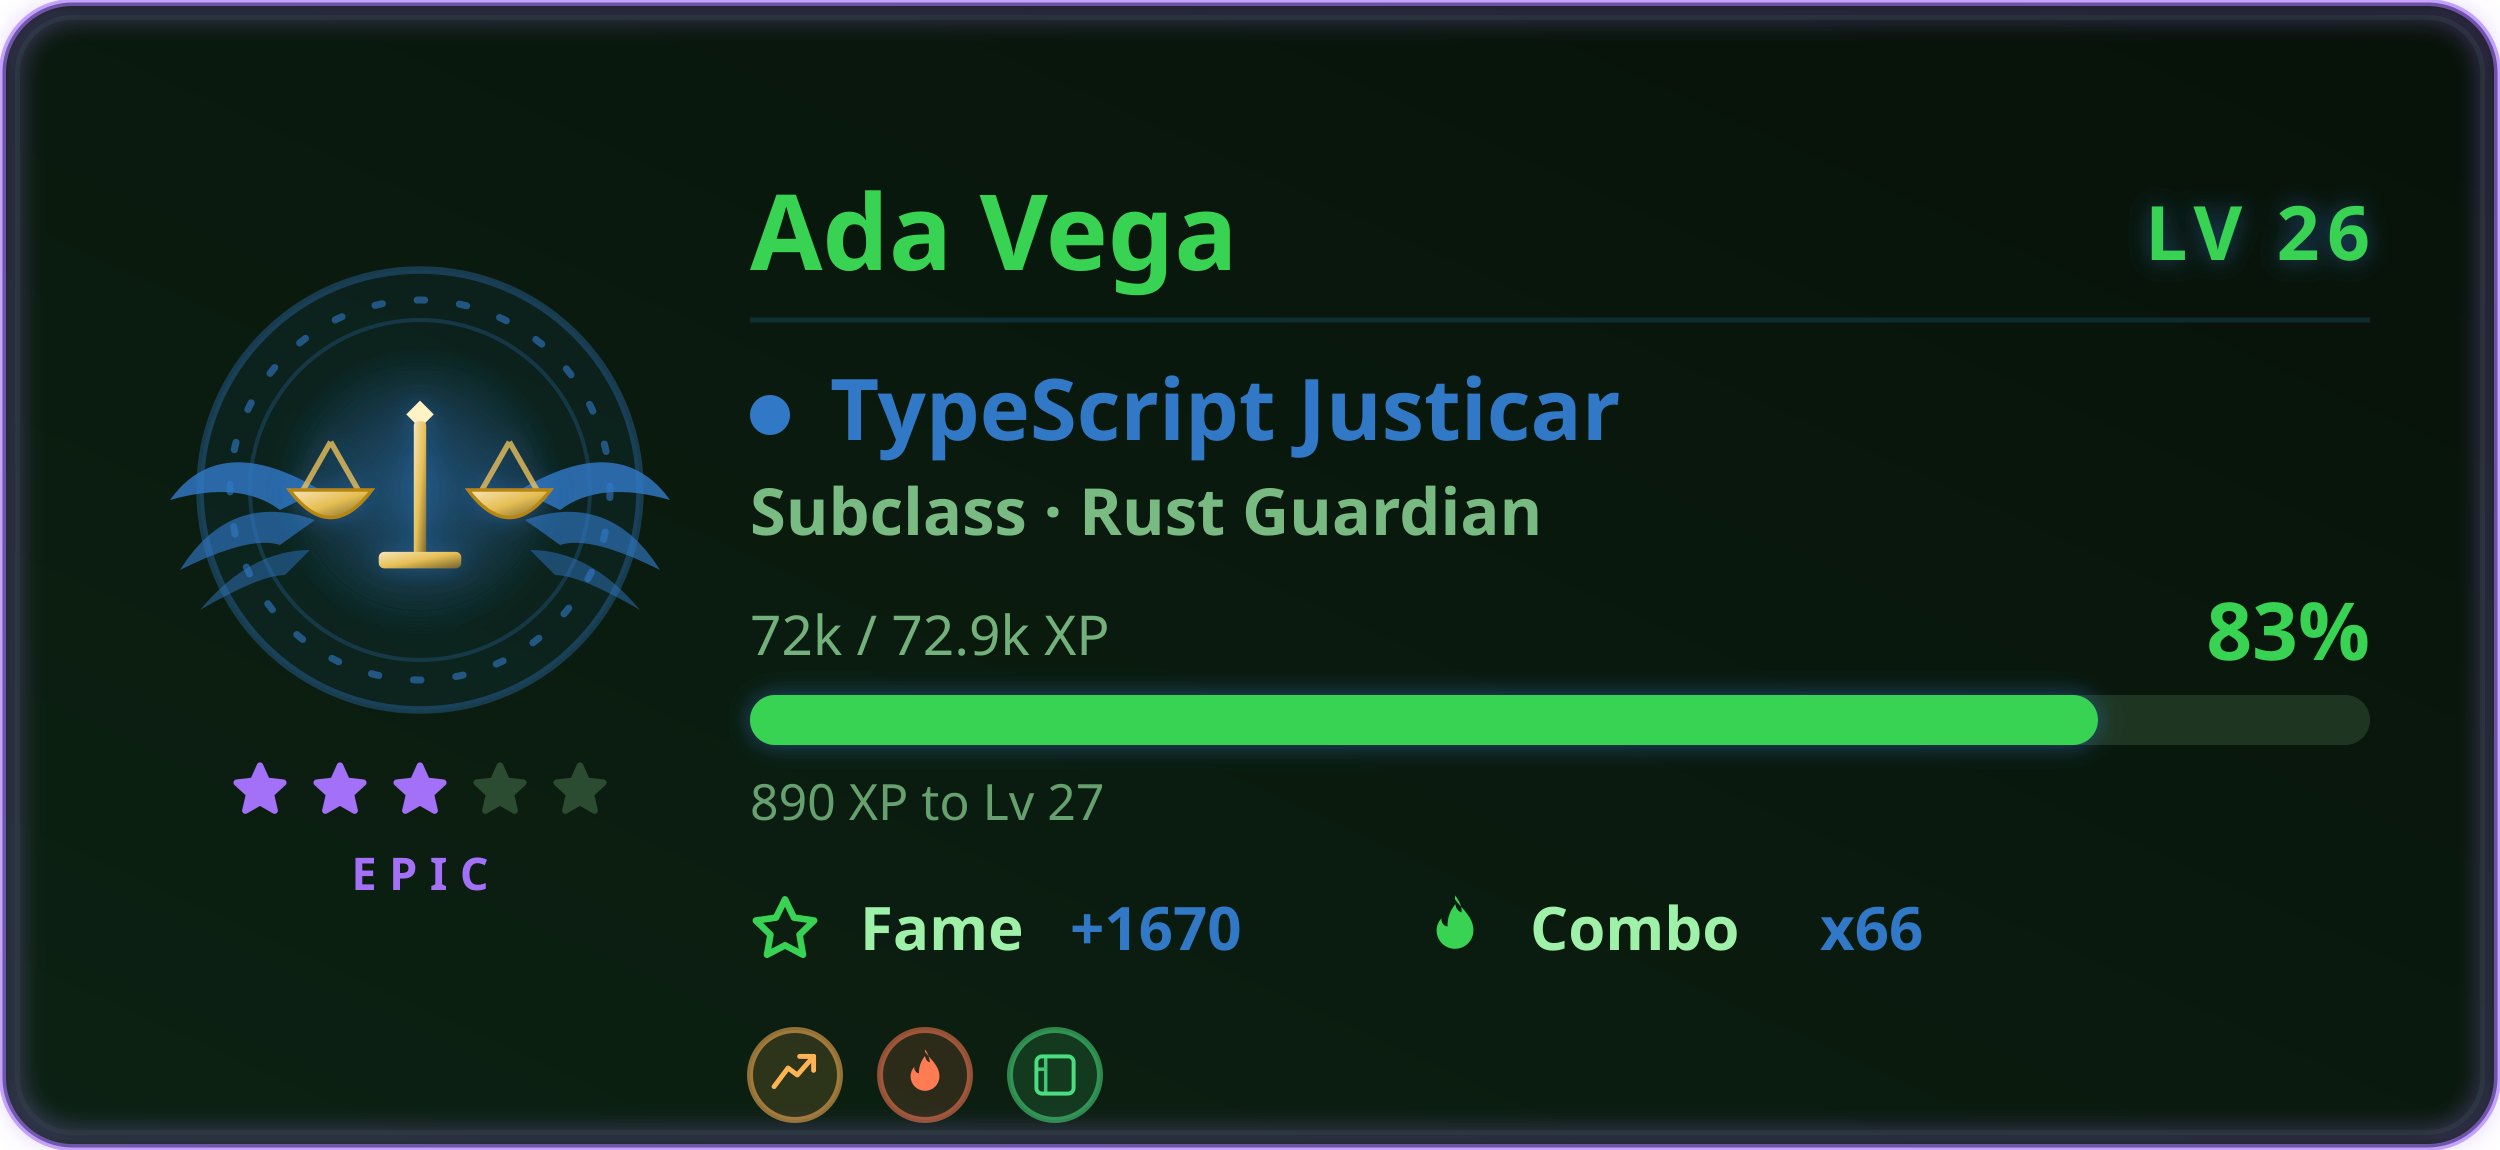
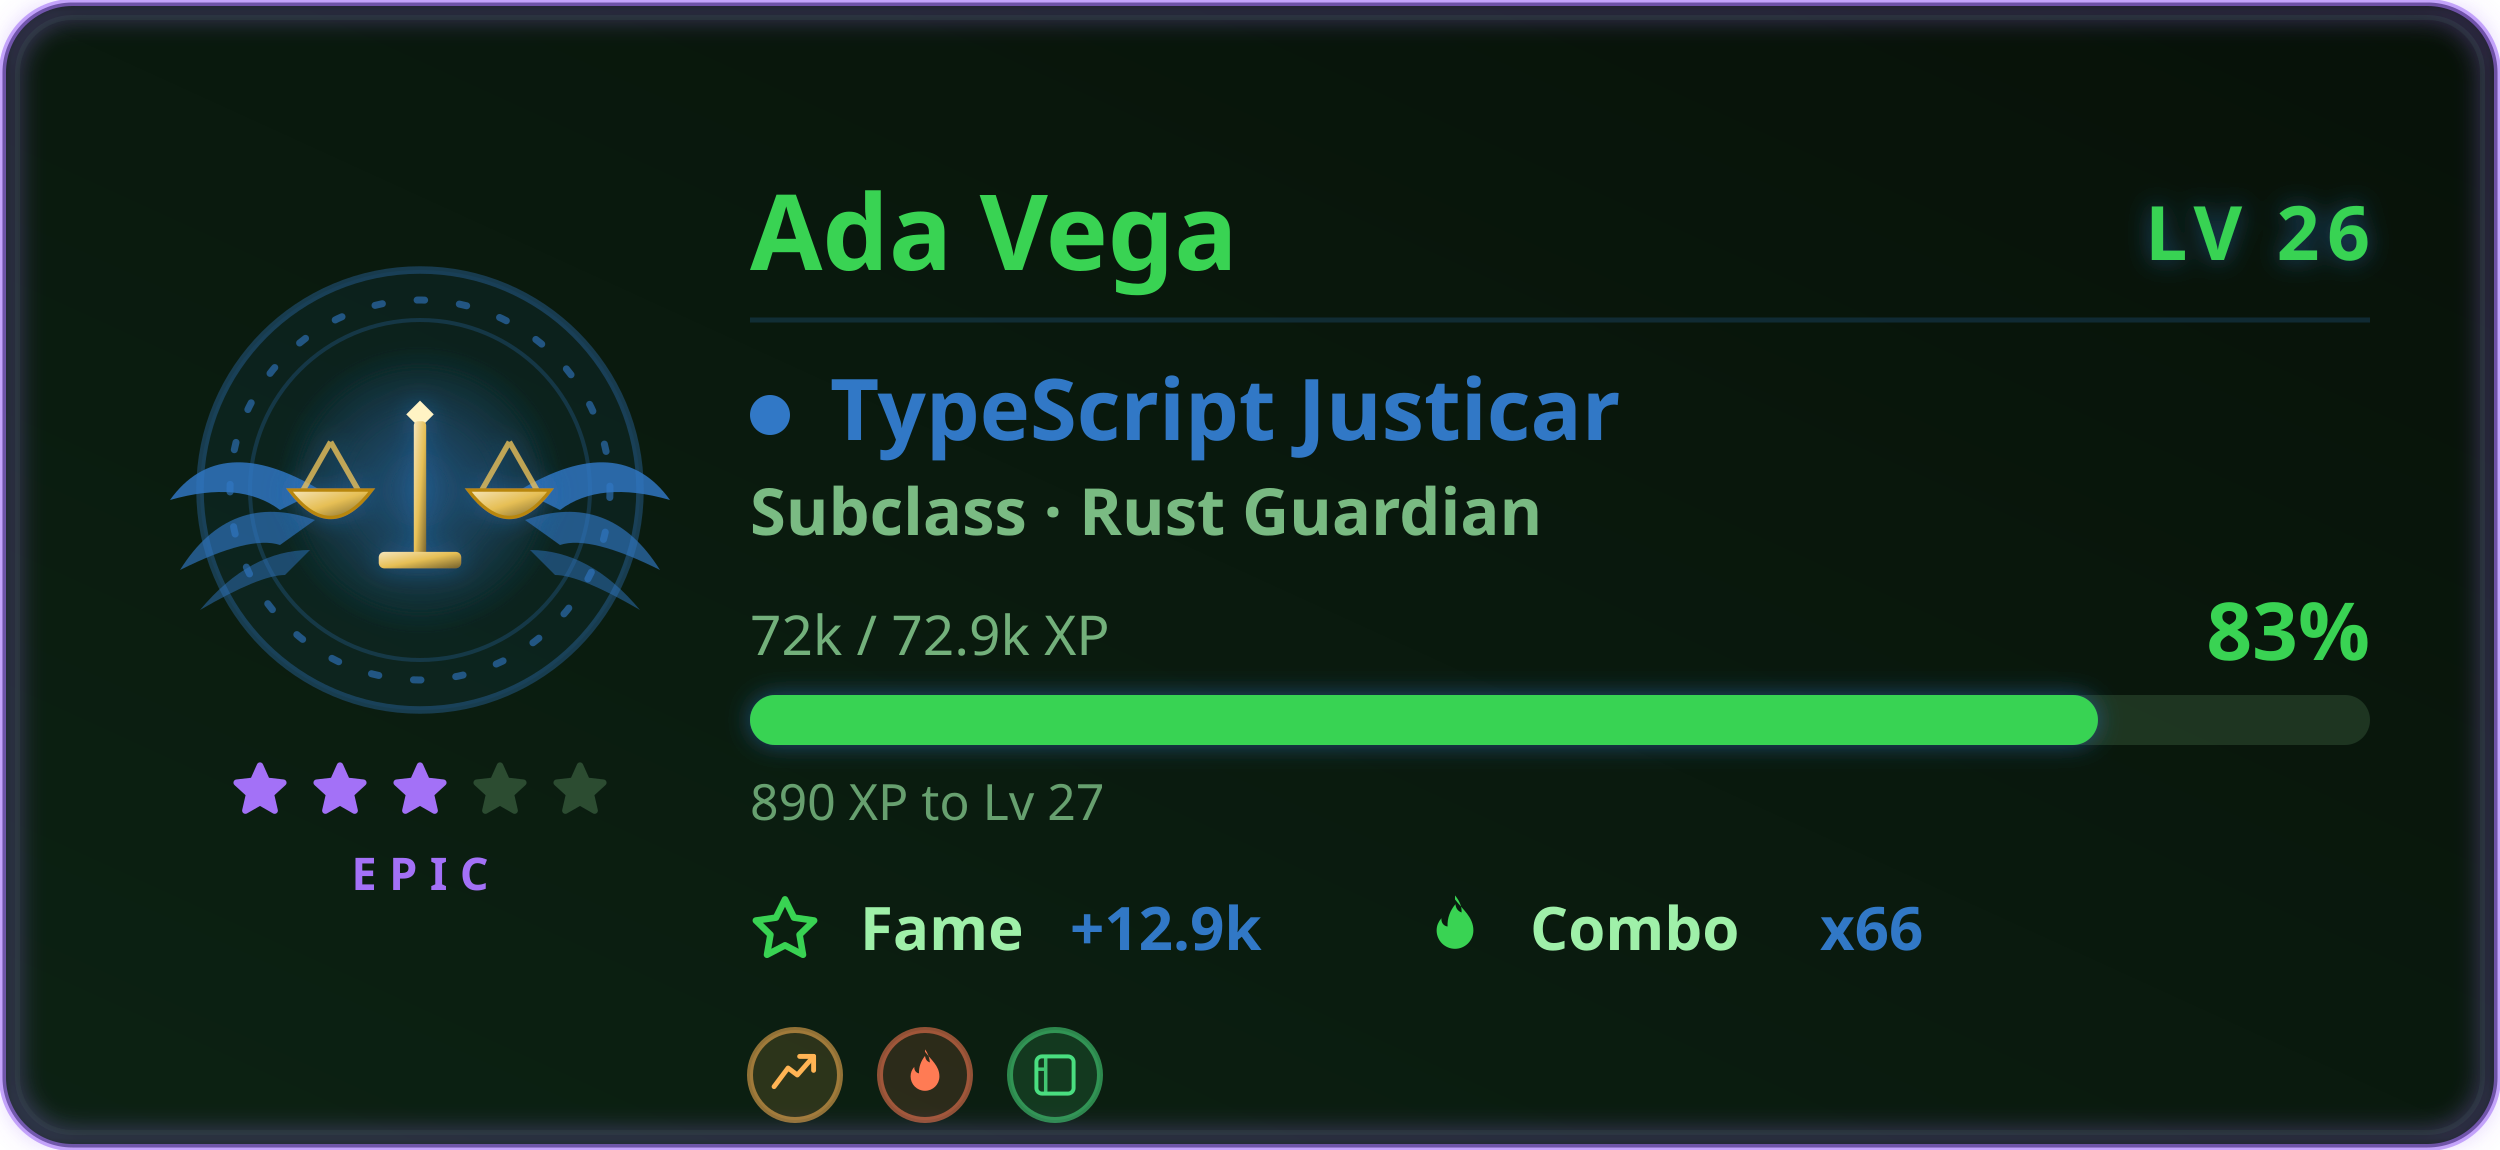
<svg xmlns="http://www.w3.org/2000/svg" width="500" height="230" viewBox="0 0 500 230" role="img" aria-labelledby="card-title-a11y card-desc-a11y">
  <style>
text { font-family: 'Segoe UI', Ubuntu, 'Helvetica Neue', sans-serif; }
.title { font-size: 18px; font-weight: 600; fill: #39d353; }
.title-icon { fill: #39d353; }
.icon { fill: #39d353; }


.gl-name { font-size: 21px; font-weight: 700; fill: #39d353; }
.gl-lvl { font-size: 15px; font-weight: 800; letter-spacing: 1.5px; fill: #39d353; }
.gl-class { font-size: 17px; font-weight: 700; fill: #3178c6; }
.gl-sub { font-size: 13px; font-weight: 600; fill: #9ff0a9; opacity: 0.75; }
.gl-meta { font-size: 11px; fill: #9ff0a9; opacity: 0.7; }
.gl-pct { font-size: 16px; font-weight: 800; fill: #39d353; }
.gl-chip-label { font-size: 12px; font-weight: 600; fill: #9ff0a9; }
.gl-chip-value { font-size: 12px; font-weight: 800; fill: #3178c6; }
.gl-hint { font-size: 10px; fill: #9ff0a9; opacity: 0.62; }
.gl-rarity { font-size: 9px; font-weight: 700; letter-spacing: 2.5px; fill: #a371f7; }

</style>
  <defs>
    <linearGradient id="card-bg" x1="0" y1="0" x2="1" y2="1" gradientTransform="rotate(90, 0.5, 0.5)">
      <stop offset="0.0%" stop-color="#071108" />
      <stop offset="100.0%" stop-color="#0c2213" />
    </linearGradient>
    <filter id="card-glow" x="-50%" y="-50%" width="200%" height="200%">
      <feGaussianBlur in="SourceGraphic" stdDeviation="3" result="blur" />
      <feFlood flood-color="#39d353" flood-opacity="0.55" result="tint" />
      <feComposite in="tint" in2="blur" operator="in" result="softGlow" />
      <feMerge>
        <feMergeNode in="softGlow" />
        <feMergeNode in="SourceGraphic" />
      </feMerge>
    </filter>
    <filter id="gl-glow" x="-60%" y="-60%" width="220%" height="220%">
      <feGaussianBlur in="SourceGraphic" stdDeviation="2.4" result="b" />
      <feFlood flood-color="#3178c6" flood-opacity="0.55" result="t" />
      <feComposite in="t" in2="b" operator="in" result="g" />
      <feMerge>
        <feMergeNode in="g" />
        <feMergeNode in="SourceGraphic" />
      </feMerge>
    </filter>
    <filter id="gl-rarity" x="-20%" y="-20%" width="140%" height="140%">
      <feGaussianBlur stdDeviation="2.4" />
    </filter>
  </defs>
  <rect x="0.5" y="0.5" width="499" height="229" rx="14" fill="url(#card-bg)" stroke="#a371f7" stroke-width="1.4" stroke-opacity="0.6" />
  <rect x="3.5" y="3.5" width="493" height="223" rx="11" fill="none" stroke="#1d3b24" stroke-opacity="0.4" />
  <rect x="2" y="2" width="496" height="226" rx="13" fill="none" stroke="#a371f7" stroke-width="3.5" stroke-opacity="0.4" filter="url(#gl-rarity)" />
  <g class="fade">
    <g class="">
      <g class="flourish">
        <g transform="translate(84,0)">
          <g transform="translate(0,98)" fill="#3178c6">
            <path d="M20 0 Q 40 -12 50 2 Q 36 -2 28 4 Z" opacity="0.82" />
            <path d="M21 6 Q 38 0 48 16 Q 34 9 28 11 Z" opacity="0.64" />
            <path d="M22 12 Q 34 12 44 24 Q 32 17 27 17 Z" opacity="0.48" />
          </g>
        </g>
        <g transform="translate(84,0) scale(-1,1)">
          <g transform="translate(0,98)" fill="#3178c6">
            <path d="M20 0 Q 40 -12 50 2 Q 36 -2 28 4 Z" opacity="0.82" />
            <path d="M21 6 Q 38 0 48 16 Q 34 9 28 11 Z" opacity="0.64" />
            <path d="M22 12 Q 34 12 44 24 Q 32 17 27 17 Z" opacity="0.48" />
          </g>
        </g>
      </g>
      <circle cx="84" cy="98" r="44" fill="#3178c6" fill-opacity="0.08" stroke="#3178c6" stroke-opacity="0.35" stroke-width="1.5" />
      <g class="">
        <circle cx="84" cy="98" r="38" fill="none" stroke="#3178c6" stroke-opacity="0.6" stroke-width="1.4" stroke-dasharray="1.5 7" stroke-linecap="round" />
        <circle cx="84" cy="98" r="34" fill="none" stroke="#3178c6" stroke-opacity="0.25" stroke-width="0.8" />
      </g>
      <g class="" filter="url(#gl-glow)">
        <svg class="" x="51" y="65" width="66" height="66" viewBox="0 0 48 48" aria-hidden="true">
          <defs>
            <radialGradient id="tsHalo" cx="0.5" cy="0.5" r="0.5">
              <stop offset="0" stop-color="#3178c6" stop-opacity="0.42" />
              <stop offset="1" stop-color="#3178c6" stop-opacity="0" />
            </radialGradient>
            <linearGradient id="tsMetal" x1="0" y1="0" x2="1" y2="1">
              <stop offset="0" stop-color="#f5e5bb" />
              <stop offset="0.5" stop-color="#e6bf55" />
              <stop offset="1" stop-color="#73602b" />
            </linearGradient>
          </defs>
          <circle cx="24" cy="24" r="21" fill="url(#tsHalo)" />
          <path d="M24 11 l2 2 l-2 2 l-2 -2 Z" fill="#fff3c4" />
          <rect x="23.1" y="14" width="1.8" height="21" rx="0.6" fill="url(#tsMetal)" />
          <rect x="18" y="33" width="12" height="2.4" rx="0.8" fill="url(#tsMetal)" />
          <path d="M9 17 H39" stroke="url(#tsMetal)" stroke-width="2.2" stroke-linecap="round" />
          <g stroke="#e6bf55" stroke-width="0.8" stroke-opacity="0.8">
            <path d="M11 17 L7 24 M11 17 L15 24 M37 17 L33 24 M37 17 L41 24" />
          </g>
          <g transform="translate(5 24)">
            <path d="M0 0 Q6 8 12 0 Z" fill="url(#tsMetal)" stroke="#b8860b" stroke-width="0.5" />
          </g>
          <g transform="translate(31 24)">
            <path d="M0 0 Q6 8 12 0 Z" fill="url(#tsMetal)" stroke="#b8860b" stroke-width="0.5" />
          </g>
        </svg>
      </g>
    </g>
    <g>
      <g class="" transform="translate(45.5, 151.5) scale(0.5416667)" fill="#a371f7" stroke="#a371f7" stroke-width="2.4" stroke-linejoin="round" stroke-linecap="round" opacity="1">
        <path d="M12 3 L14.5 8.6 L20.6 9.3 L16 13.5 L17.4 19.6 L12 16.5 L6.6 19.6 L8 13.5 L3.4 9.3 L9.5 8.6 Z" />
      </g>
      <g class="" transform="translate(61.5, 151.5) scale(0.5416667)" fill="#a371f7" stroke="#a371f7" stroke-width="2.4" stroke-linejoin="round" stroke-linecap="round" opacity="1">
        <path d="M12 3 L14.5 8.6 L20.6 9.3 L16 13.5 L17.4 19.6 L12 16.5 L6.6 19.6 L8 13.5 L3.4 9.3 L9.5 8.6 Z" />
      </g>
      <g class="" transform="translate(77.5, 151.5) scale(0.5416667)" fill="#a371f7" stroke="#a371f7" stroke-width="2.4" stroke-linejoin="round" stroke-linecap="round" opacity="1">
        <path d="M12 3 L14.5 8.6 L20.6 9.3 L16 13.5 L17.4 19.6 L12 16.5 L6.6 19.6 L8 13.5 L3.4 9.3 L9.5 8.6 Z" />
      </g>
      <g class="" transform="translate(93.5, 151.5) scale(0.5416667)" fill="#9ff0a9" stroke="#9ff0a9" stroke-width="2.4" stroke-linejoin="round" stroke-linecap="round" opacity="0.22">
        <path d="M12 3 L14.5 8.6 L20.6 9.3 L16 13.5 L17.4 19.6 L12 16.5 L6.6 19.6 L8 13.5 L3.4 9.3 L9.5 8.6 Z" />
      </g>
      <g class="" transform="translate(109.5, 151.5) scale(0.5416667)" fill="#9ff0a9" stroke="#9ff0a9" stroke-width="2.4" stroke-linejoin="round" stroke-linecap="round" opacity="0.22">
        <path d="M12 3 L14.5 8.6 L20.6 9.3 L16 13.5 L17.4 19.6 L12 16.5 L6.6 19.6 L8 13.5 L3.4 9.3 L9.5 8.6 Z" />
      </g>
    </g>
    <text class="gl-rarity" x="84" y="178" text-anchor="middle">EPIC</text>
  </g>
  <g class="fade" style="animation-delay:.15s">
    <text class="gl-name" x="150" y="54">Ada Vega</text>
    <text class="gl-lvl glow-pulse" x="474" y="52" text-anchor="end" filter="url(#gl-glow)">LV 26</text>
    <line x1="150" y1="64" x2="474" y2="64" stroke="#3178c6" stroke-opacity="0.22" stroke-width="1" />
    <circle cx="154" cy="83" r="4" fill="#3178c6" />
    <text class="gl-class" x="166" y="88">TypeScript Justicar</text>
    <text class="gl-sub" x="150" y="107">Subclass · Rust Guardian</text>
    <text class="gl-meta" x="150" y="131">72k / 72.9k XP</text>
    <text class="gl-pct " x="474" y="132" text-anchor="end">83%</text>
    <rect x="150" y="139" width="324" height="10" rx="5" fill="#9ff0a9" fill-opacity="0.14" />
    <rect class="xp-fill " x="150" y="139" width="269.592" height="10" rx="5" fill="#39d353" filter="url(#gl-glow)" />
    <text class="gl-hint" x="150" y="164">890 XP to Lv 27</text>
    <g transform="translate(150, 190)">
      <svg class="icon" x="0" y="-11" width="14" height="14" viewBox="0 0 16 16" aria-hidden="true">
        <path fill-rule="evenodd" d="M8 .25a.75.75 0 0 1 .673.418l1.882 3.815 4.21.612a.75.75 0 0 1 .416 1.279l-3.046 2.97.719 4.192a.75.75 0 0 1-1.088.791L8 12.347l-3.766 1.98a.75.75 0 0 1-1.088-.79l.72-4.194L.818 6.374a.75.75 0 0 1 .416-1.28l4.21-.611L7.327.668A.75.75 0 0 1 8 .25zm0 2.445L6.615 5.5a.75.75 0 0 1-.564.41l-3.097.45 2.24 2.184a.75.75 0 0 1 .216.664l-.528 3.084 2.769-1.456a.75.75 0 0 1 .698 0l2.77 1.456-.53-3.084a.75.75 0 0 1 .216-.664l2.24-2.183-3.096-.45a.75.75 0 0 1-.564-.41L8 2.694v.001z" />
      </svg>
      <text class="gl-chip-label" x="22" y="0">Fame</text>
-       <text class="gl-chip-value" x="64" y="0">+1670</text>
+       <text class="gl-chip-value" x="64" y="0">+12.9k</text>
    </g>
    <g transform="translate(284, 190)">
      <svg class="icon" x="0" y="-11" width="14" height="14" viewBox="0 0 16 16" aria-hidden="true">
        <path fill-rule="evenodd" d="M8 1c1.7 2.3 4.2 4 4.2 7.1a4.2 4.2 0 0 1-8.4 0c0-1.1.4-2 1.1-2.8-.1 1 .5 1.8 1.4 1.9-.1-1.9.6-3.7 1.8-5.1.1 1 .6 1.6 1.4 1.9.1-1.4-.5-2.7-1.5-3.9z" />
      </svg>
      <text class="gl-chip-label" x="22" y="0">Combo</text>
      <text class="gl-chip-value" x="80" y="0">x66</text>
    </g>
  </g>
  <g class="fade" style="animation-delay:.2s">
    <g transform="translate(159, 215)">
      <g transform="translate(0, 0)">
        <circle r="9" fill="#ffb454" fill-opacity="0.14" stroke="#ffb454" stroke-opacity="0.55" stroke-width="1.2" />
        <g transform="translate(-5.58, -5.58) scale(0.465)">
          <path d="M3 17 L9 9 L13 12 L20 4" fill="none" stroke="#ffb454" stroke-width="2.1" stroke-linejoin="round" stroke-linecap="round" />
          <path d="M14 4 H20 V10" fill="none" stroke="#ffb454" stroke-width="2.1" stroke-linejoin="round" stroke-linecap="round" />
        </g>
      </g>
      <g transform="translate(26, 0)">
        <circle r="9" fill="#ff7b54" fill-opacity="0.14" stroke="#ff7b54" stroke-opacity="0.55" stroke-width="1.2" />
        <g transform="translate(-5.58, -5.58) scale(0.465)">
          <path d="M12 2c2.5 3.4 6.2 6 6.2 10.6a6.2 6.2 0 0 1-12.4 0c0-1.6.6-3 1.6-4.1-.1 1.5.8 2.6 2 2.8-.1-2.8.9-5.4 2.6-7.5.2 1.5.9 2.4 2.1 2.8-.2-2-.8-4-2.1-5.6Z" fill="#ff7b54" />
        </g>
      </g>
      <g transform="translate(52, 0)">
        <circle r="9" fill="#4ade80" fill-opacity="0.14" stroke="#4ade80" stroke-opacity="0.55" stroke-width="1.2" />
        <g transform="translate(-5.58, -5.58) scale(0.465)">
          <rect x="4" y="4" width="16" height="16" rx="2.4" fill="none" stroke="#4ade80" stroke-width="1.7" />
          <path d="M8 4v16 M4 9.5h4" fill="none" stroke="#4ade80" stroke-width="1.5" opacity="0.85" />
        </g>
      </g>
    </g>
  </g>
</svg>
